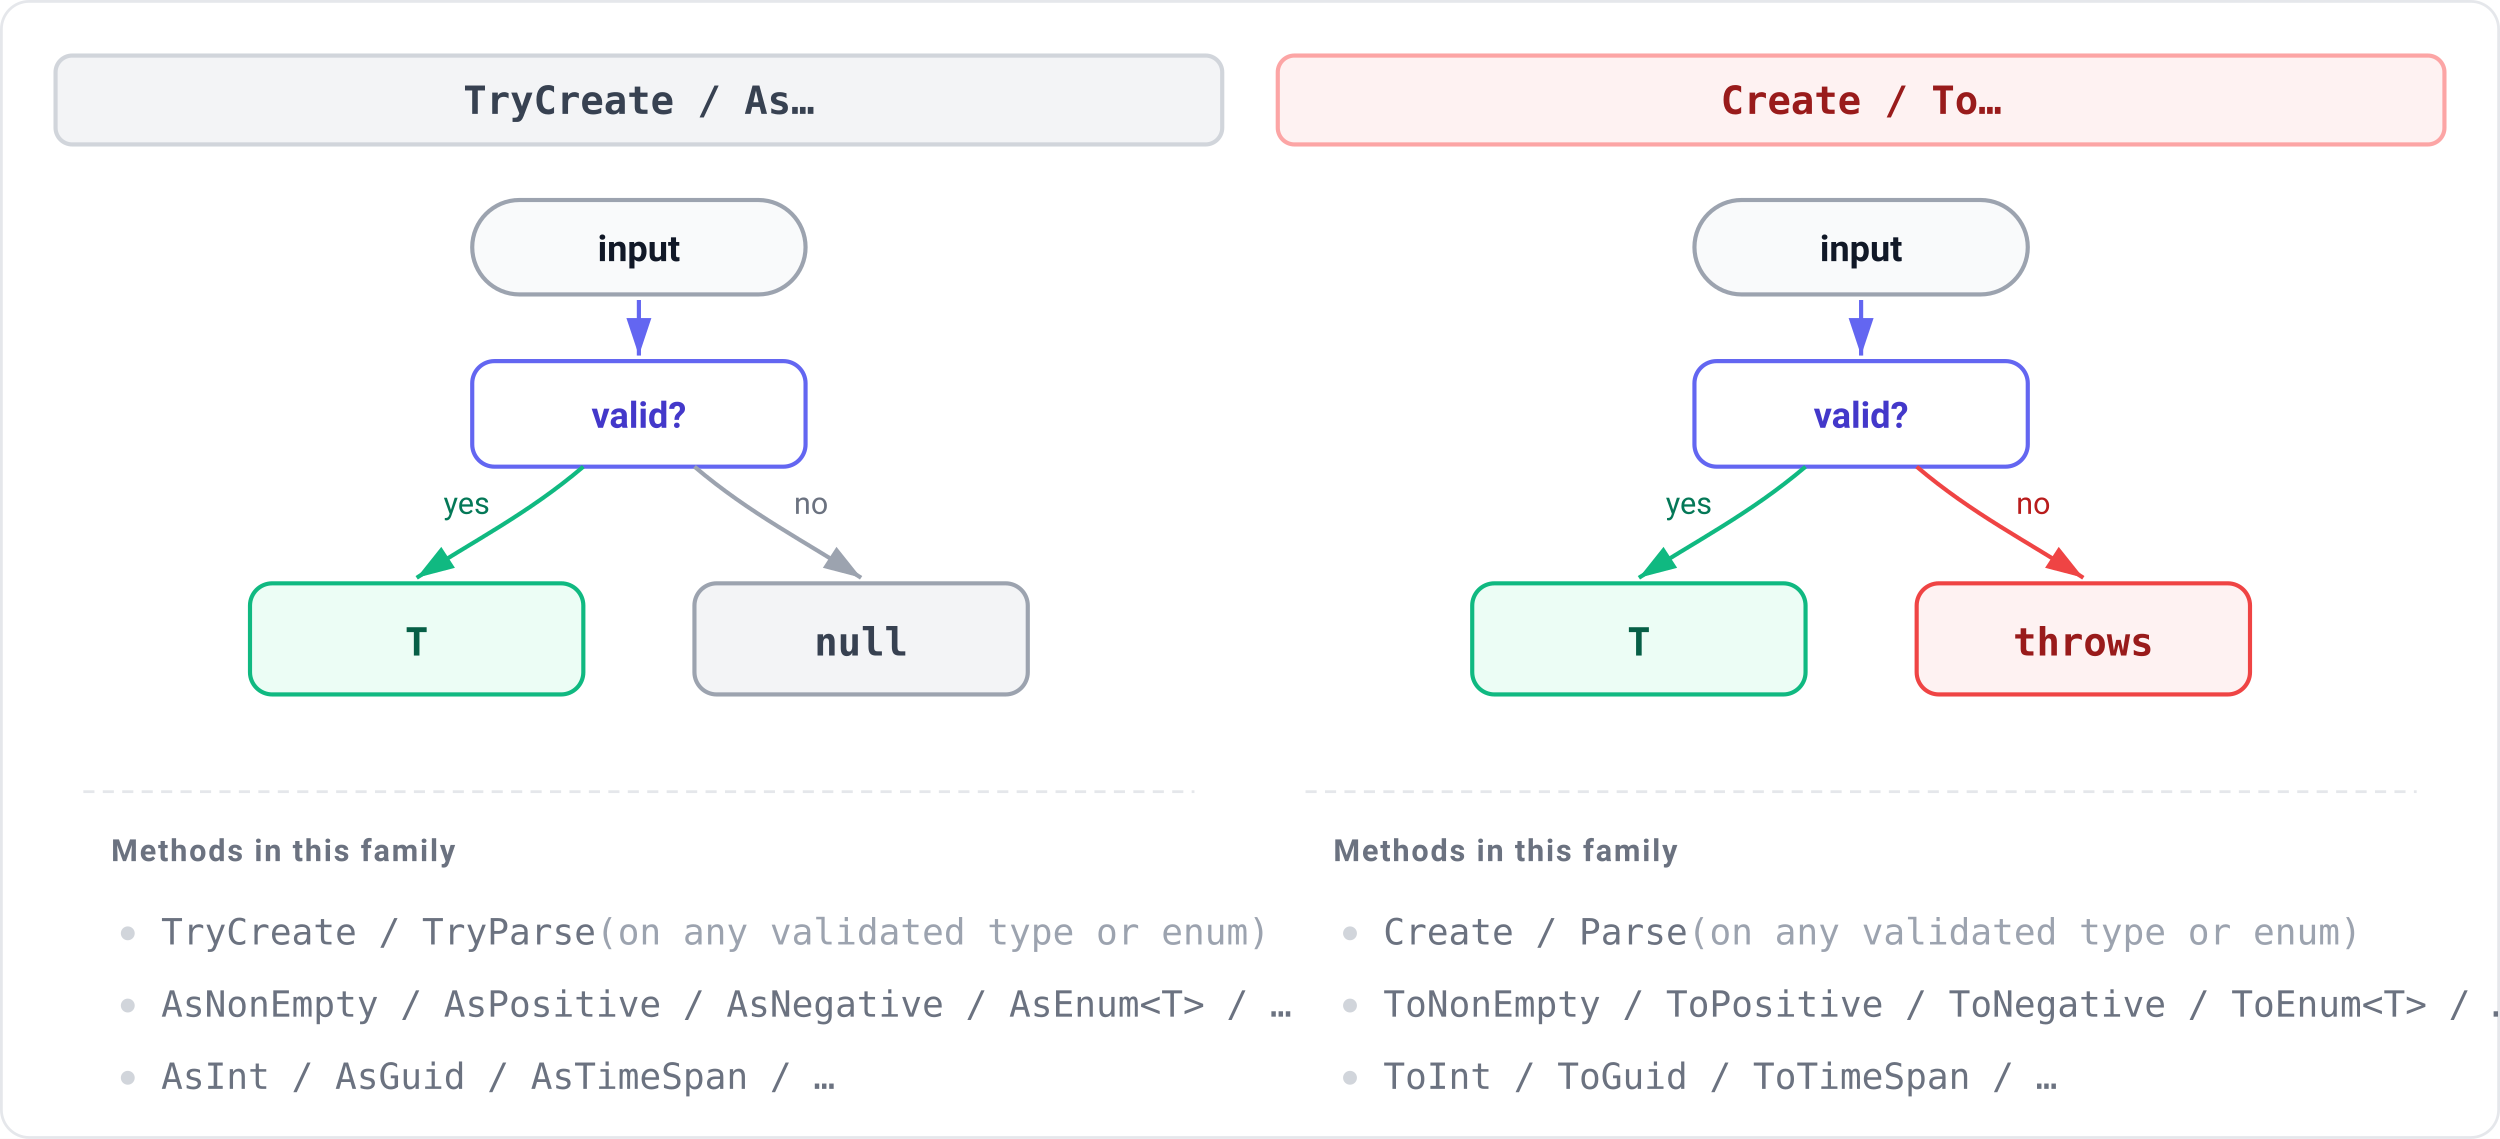
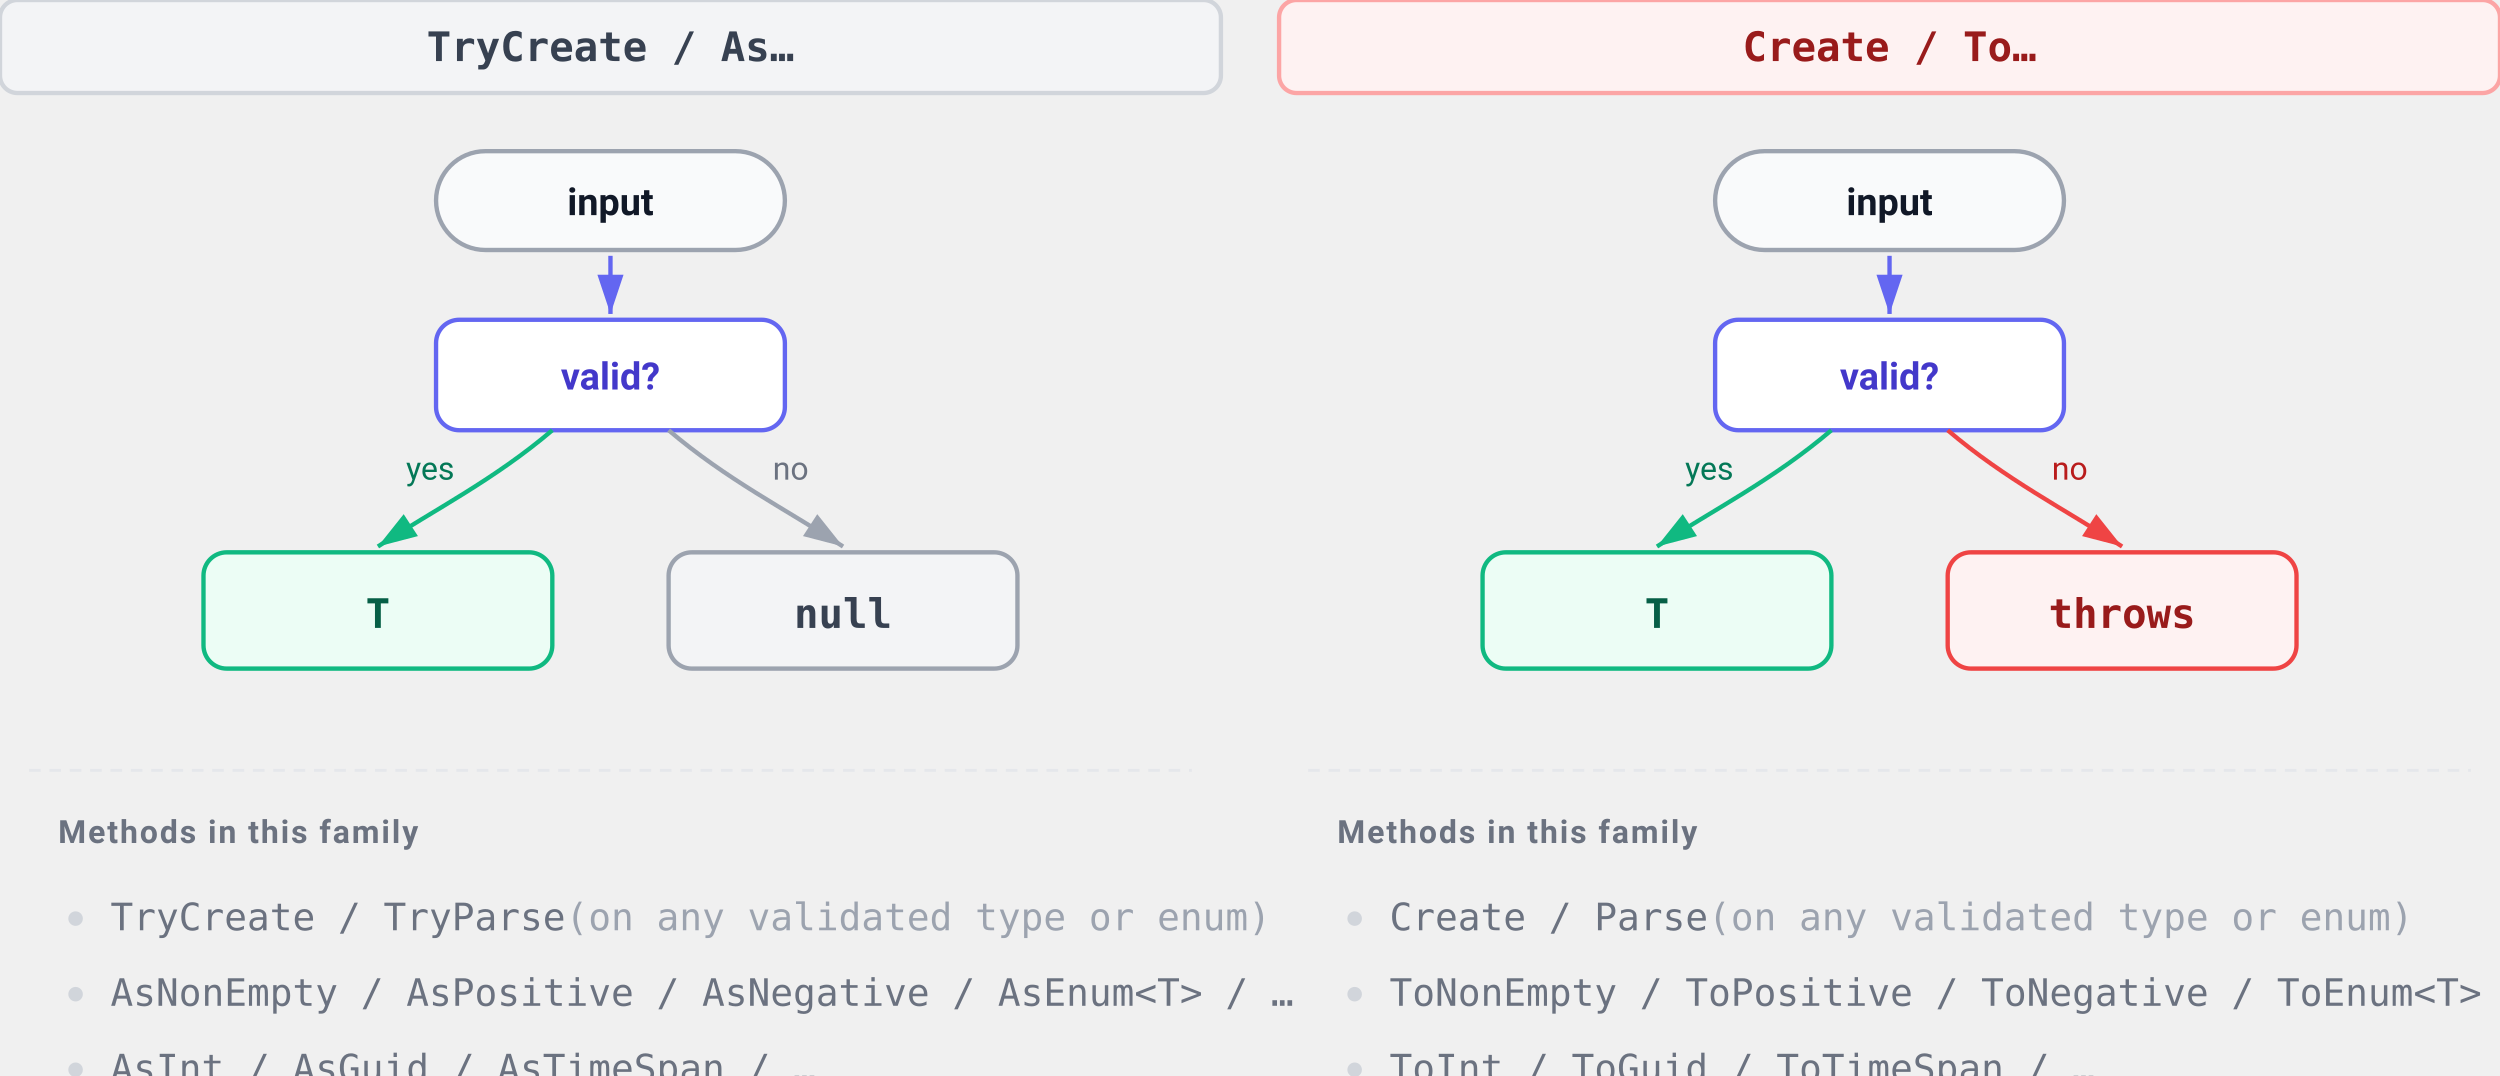
- <svg xmlns="http://www.w3.org/2000/svg" class="dark" viewBox="0 0 900 410" role="img" aria-label="TryCreate vs Create factory flows">
+ <svg xmlns="http://www.w3.org/2000/svg" class="dark" viewBox="20 20 860 370" role="img" aria-label="TryCreate vs Create factory flows">
  <style>
    .col-header       { font: 600 14px ui-monospace, SFMono-Regular, 'SF Mono', Menlo, Consolas, monospace; }
    .node-label       { font: 600 13px -apple-system, BlinkMacSystemFont, 'Segoe UI', Roboto, sans-serif; }
    .mono             { font: 13px ui-monospace, SFMono-Regular, 'SF Mono', Menlo, Consolas, monospace; }
    .mono-outcome     { font: 700 14px ui-monospace, SFMono-Regular, 'SF Mono', Menlo, Consolas, monospace; }
    .branch-label     { font: 11px -apple-system, BlinkMacSystemFont, 'Segoe UI', Roboto, sans-serif; fill: #374151; }
    .methods-head     { font: 600 11px -apple-system, BlinkMacSystemFont, 'Segoe UI', Roboto, sans-serif; fill: #6B7280; letter-spacing: 0.06em; text-transform: uppercase; }
    .method-name      { font: 13px ui-monospace, SFMono-Regular, 'SF Mono', Menlo, Consolas, monospace; fill: #6B7280; }
    .bullet           { fill: #D1D5DB; }

-     .canvas-bg     { fill: #FFFFFF; }
-     .canvas-border { fill: none; stroke: #E5E7EB; }
    .divider-line  { stroke: #E5E7EB; }

    .left-header-bg     { fill: #F3F4F6; }
    .left-header-border { stroke: #D1D5DB; }
    .left-header-text   { fill: #374151; }

    .right-header-bg     { fill: #FEF2F2; }
    .right-header-border { stroke: #FCA5A5; }
    .right-header-text   { fill: #991B1B; }

    .input-pill-bg     { fill: #F9FAFB; }
    .input-pill-border { stroke: #9CA3AF; }
    .input-pill-text   { fill: #111827; }

    .decision-bg     { fill: #FFFFFF; }
    .decision-border { stroke: #6366F1; }
    .decision-text   { fill: #4338CA; }

    .yes-text { fill: #047857; }
    .no-text-muted { fill: #6B7280; }
    .no-text-red   { fill: #B91C1C; }

    .green-bg     { fill: #ECFDF5; }
    .green-border { stroke: #10B981; }
    .green-text   { fill: #065F46; }

    .gray-bg     { fill: #F3F4F6; }
    .gray-border { stroke: #9CA3AF; }
    .gray-text   { fill: #374151; }

    .red-bg     { fill: #FEF2F2; }
    .red-border { stroke: #EF4444; }
    .red-text   { fill: #991B1B; }

    .method-name-muted { fill: #9CA3AF; }

    :where(.dark) {
-       .canvas-bg     { fill: #0d1117; }
-       .canvas-border { stroke: #30363d; }
      .divider-line  { stroke: #30363d; }

      .left-header-bg     { fill: #161b22; }
      .left-header-border { stroke: #6e7681; }
      .left-header-text   { fill: #c9d1d9; }

      .right-header-bg     { fill: #2a0a0a; }
      .right-header-border { stroke: #F87171; }
      .right-header-text   { fill: #FCA5A5; }

      .input-pill-bg     { fill: #161b22; }
      .input-pill-border { stroke: #6e7681; }
      .input-pill-text   { fill: #e6edf3; }

      .decision-bg     { fill: #161b22; }
      .decision-border { stroke: #818CF8; }
      .decision-text   { fill: #C7D2FE; }

      .branch-label  { fill: #c9d1d9; }
      .yes-text      { fill: #34D399; }
      .no-text-muted { fill: #8b949e; }
      .no-text-red   { fill: #FCA5A5; }

      .green-bg     { fill: #0a2618; }
      .green-text   { fill: #6EE7B7; }

      .gray-bg     { fill: #161b22; }
      .gray-border { stroke: #6e7681; }
      .gray-text   { fill: #c9d1d9; }

      .red-bg     { fill: #2a0a0a; }
      .red-border { stroke: #F87171; }
      .red-text   { fill: #FCA5A5; }

      .methods-head { fill: #8b949e; }
      .method-name  { fill: #8b949e; }
      .method-name-muted { fill: #6e7681; }
      .bullet       { fill: #6e7681; }
    }
  </style>
  <defs>
    <marker id="tc-arrow-gray" markerWidth="10" markerHeight="10" refX="9" refY="3" orient="auto" markerUnits="strokeWidth">
      <path d="M 0,0 L 9,3 L 0,6 z" fill="#9CA3AF" />
    </marker>
    <marker id="tc-arrow-green" markerWidth="10" markerHeight="10" refX="9" refY="3" orient="auto" markerUnits="strokeWidth">
      <path d="M 0,0 L 9,3 L 0,6 z" fill="#10B981" />
    </marker>
    <marker id="tc-arrow-red" markerWidth="10" markerHeight="10" refX="9" refY="3" orient="auto" markerUnits="strokeWidth">
      <path d="M 0,0 L 9,3 L 0,6 z" fill="#EF4444" />
    </marker>
    <marker id="tc-arrow-indigo" markerWidth="10" markerHeight="10" refX="9" refY="3" orient="auto" markerUnits="strokeWidth">
      <path d="M 0,0 L 9,3 L 0,6 z" fill="#6366F1" />
    </marker>
  </defs>
-   <rect class="canvas-bg" width="900" height="410" />
-   <rect class="canvas-border" x="0.5" y="0.5" width="899" height="409" rx="10" />
  <g transform="translate(20, 0)">
    <rect class="left-header-bg left-header-border" x="0" y="20" width="420" height="32" rx="6" stroke-width="1.5" />
    <text class="col-header left-header-text" x="210" y="41" text-anchor="middle">TryCreate / As…</text>
    <rect class="input-pill-bg input-pill-border" x="150" y="72" width="120" height="34" rx="17" stroke-width="1.5" />
    <text class="node-label input-pill-text" x="210" y="94" text-anchor="middle">input</text>
    <line x1="210" y1="108" x2="210" y2="128" stroke="#6366F1" stroke-width="1.5" marker-end="url(#tc-arrow-indigo)" />
    <rect class="decision-bg decision-border" x="150" y="130" width="120" height="38" rx="8" stroke-width="1.5" />
    <text class="node-label decision-text" x="210" y="154" text-anchor="middle">valid?</text>
    <path d="M 190 168 C 170 185, 150 195, 130 208" fill="none" stroke="#10B981" stroke-width="1.5" marker-end="url(#tc-arrow-green)" />
    <path d="M 230 168 C 250 185, 270 195, 290 208" fill="none" stroke="#9CA3AF" stroke-width="1.5" marker-end="url(#tc-arrow-gray)" />
    <text class="branch-label yes-text" x="148" y="185" text-anchor="middle">yes</text>
    <text class="branch-label no-text-muted" x="272" y="185" text-anchor="middle">no</text>
    <rect class="green-bg green-border" x="70" y="210" width="120" height="40" rx="8" stroke-width="1.5" />
    <text class="mono-outcome green-text" x="130" y="236" text-anchor="middle">T</text>
    <rect class="gray-bg gray-border" x="230" y="210" width="120" height="40" rx="8" stroke-width="1.5" />
    <text class="mono-outcome gray-text" x="290" y="236" text-anchor="middle">null</text>
    <line class="divider-line" x1="10" y1="285" x2="410" y2="285" stroke-width="1" stroke-dasharray="4 3" />
    <text class="methods-head" x="20" y="310">Methods in this family</text>
    <g transform="translate(20, 330)">
      <circle class="bullet" cx="6" cy="6" r="2.5" />
      <text class="method-name" x="18" y="10">TryCreate / TryParse<tspan class="method-name-muted">  (on any validated type or enum)</tspan>
      </text>
      <circle class="bullet" cx="6" cy="32" r="2.5" />
      <text class="method-name" x="18" y="36">AsNonEmpty / AsPositive / AsNegative / AsEnum&lt;T&gt; / …</text>
      <circle class="bullet" cx="6" cy="58" r="2.5" />
      <text class="method-name" x="18" y="62">AsInt / AsGuid / AsTimeSpan / …</text>
    </g>
  </g>
  <g transform="translate(460, 0)">
    <rect class="right-header-bg right-header-border" x="0" y="20" width="420" height="32" rx="6" stroke-width="1.5" />
    <text class="col-header right-header-text" x="210" y="41" text-anchor="middle">Create / To…</text>
    <rect class="input-pill-bg input-pill-border" x="150" y="72" width="120" height="34" rx="17" stroke-width="1.5" />
    <text class="node-label input-pill-text" x="210" y="94" text-anchor="middle">input</text>
    <line x1="210" y1="108" x2="210" y2="128" stroke="#6366F1" stroke-width="1.5" marker-end="url(#tc-arrow-indigo)" />
    <rect class="decision-bg decision-border" x="150" y="130" width="120" height="38" rx="8" stroke-width="1.5" />
    <text class="node-label decision-text" x="210" y="154" text-anchor="middle">valid?</text>
    <path d="M 190 168 C 170 185, 150 195, 130 208" fill="none" stroke="#10B981" stroke-width="1.5" marker-end="url(#tc-arrow-green)" />
    <path d="M 230 168 C 250 185, 270 195, 290 208" fill="none" stroke="#EF4444" stroke-width="1.5" marker-end="url(#tc-arrow-red)" />
    <text class="branch-label yes-text" x="148" y="185" text-anchor="middle">yes</text>
    <text class="branch-label no-text-red" x="272" y="185" text-anchor="middle">no</text>
    <rect class="green-bg green-border" x="70" y="210" width="120" height="40" rx="8" stroke-width="1.5" />
    <text class="mono-outcome green-text" x="130" y="236" text-anchor="middle">T</text>
    <rect class="red-bg red-border" x="230" y="210" width="120" height="40" rx="8" stroke-width="1.5" />
    <text class="mono-outcome red-text" x="290" y="236" text-anchor="middle">throws</text>
    <line class="divider-line" x1="10" y1="285" x2="410" y2="285" stroke-width="1" stroke-dasharray="4 3" />
    <text class="methods-head" x="20" y="310">Methods in this family</text>
    <g transform="translate(20, 330)">
      <circle class="bullet" cx="6" cy="6" r="2.5" />
      <text class="method-name" x="18" y="10">Create / Parse<tspan class="method-name-muted">  (on any validated type or enum)</tspan>
      </text>
      <circle class="bullet" cx="6" cy="32" r="2.5" />
      <text class="method-name" x="18" y="36">ToNonEmpty / ToPositive / ToNegative / ToEnum&lt;T&gt; / …</text>
      <circle class="bullet" cx="6" cy="58" r="2.5" />
      <text class="method-name" x="18" y="62">ToInt / ToGuid / ToTimeSpan / …</text>
    </g>
  </g>
</svg>
